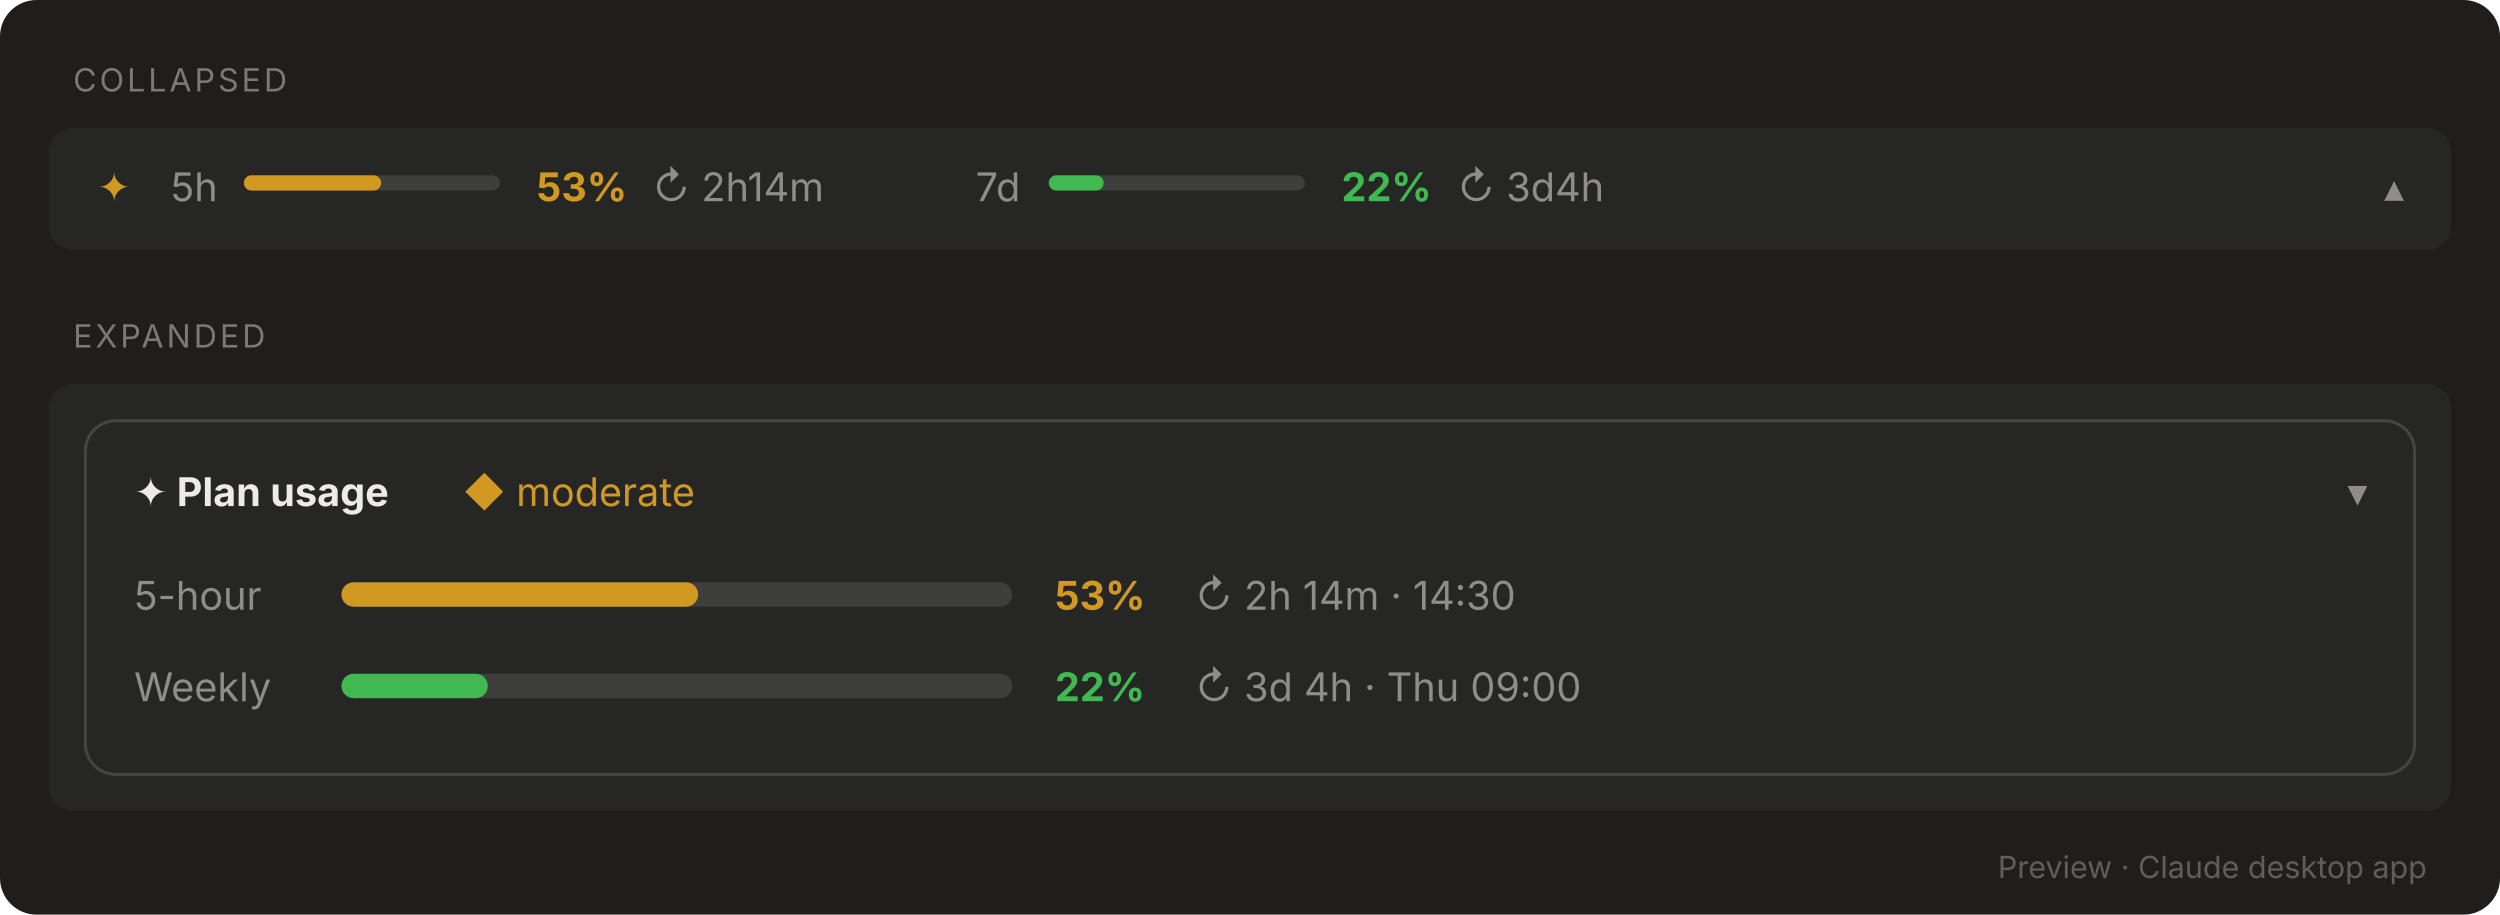
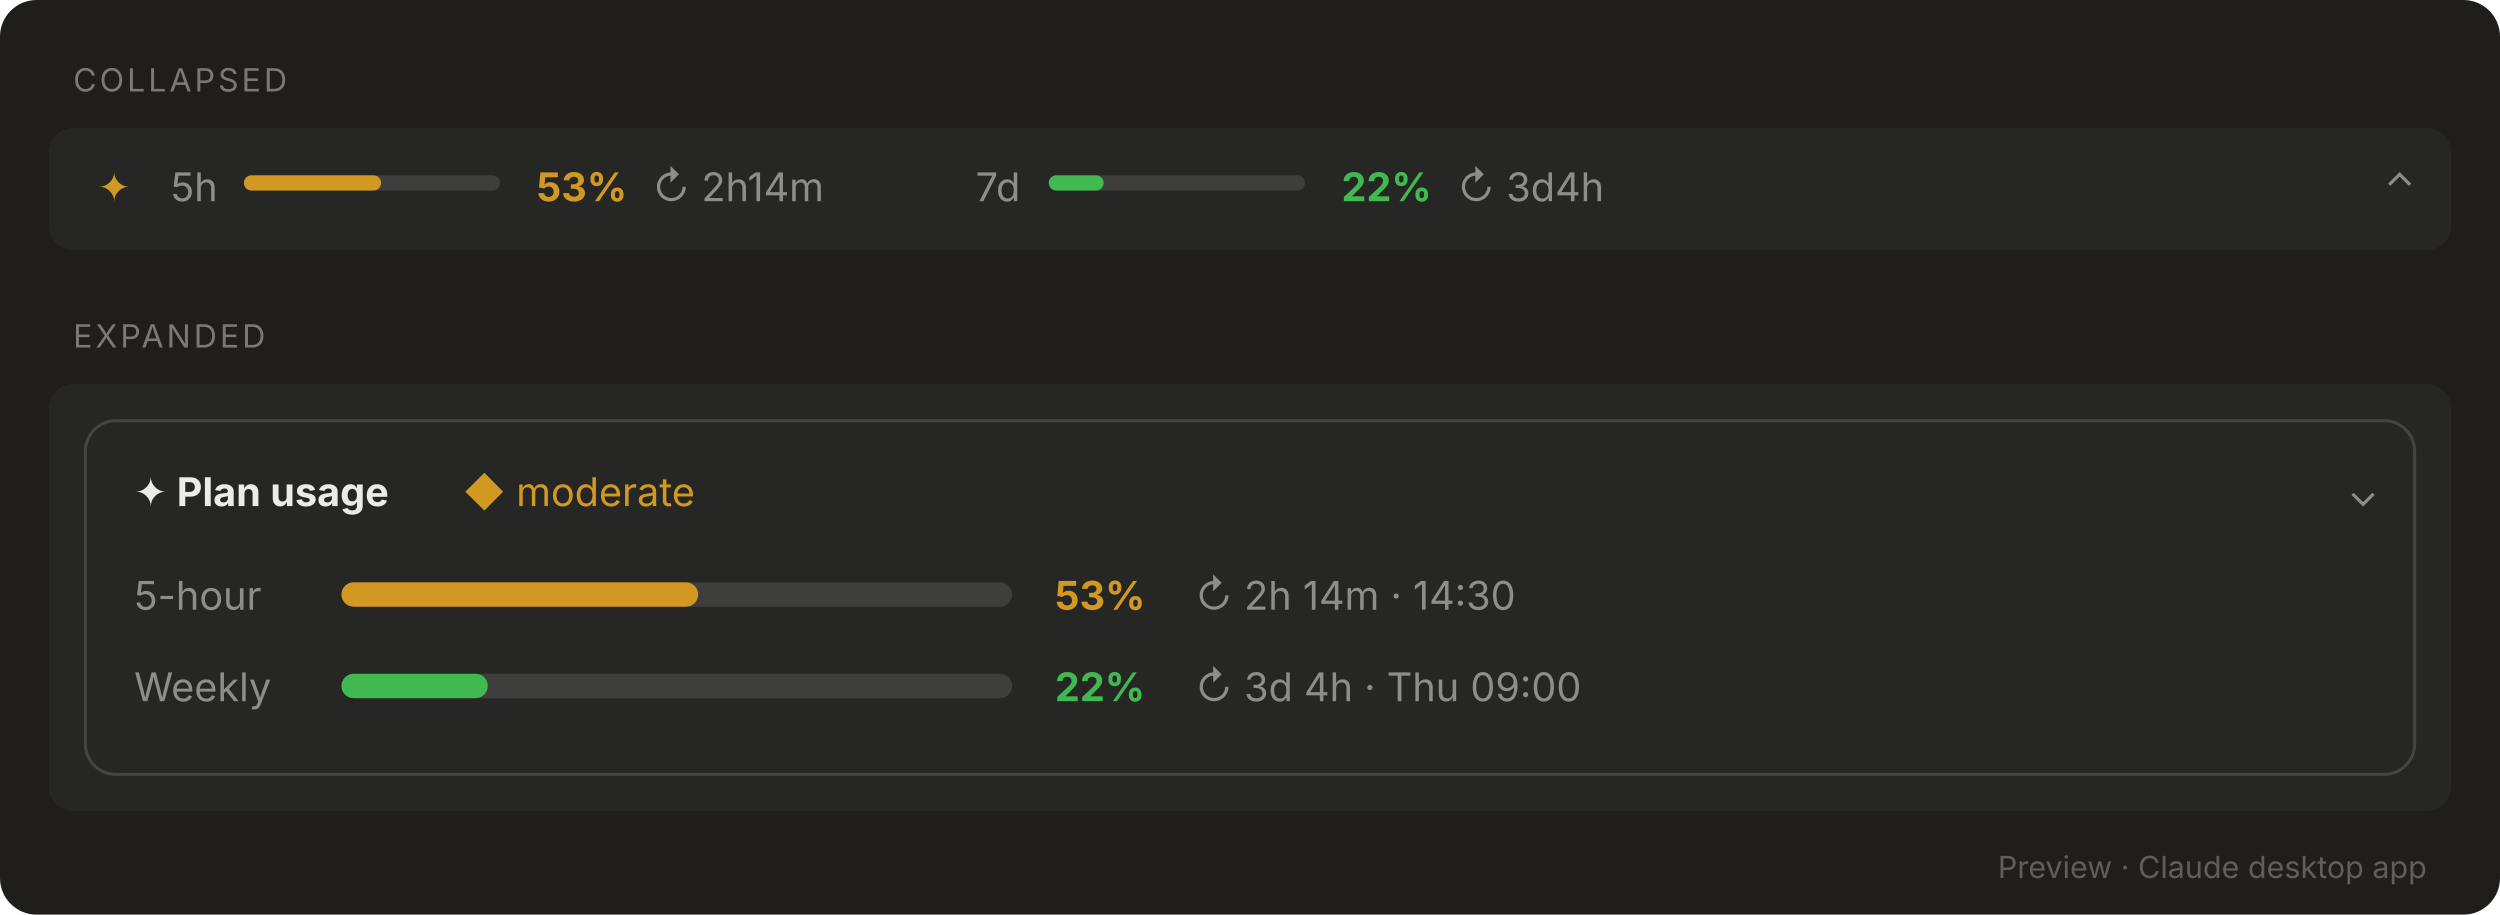
<svg xmlns="http://www.w3.org/2000/svg" width="820" height="300" viewBox="0 0 820 300" font-family="-apple-system, 'Segoe UI', system-ui, sans-serif" font-size="13">
  <rect width="820" height="300" rx="12" fill="#1f1e1c" />
  <text x="24" y="30" font-size="10.5" letter-spacing="1" fill="#7a7975">COLLAPSED</text>
  <rect x="16" y="42" width="788" height="40" rx="8" fill="#262624" />
  <g transform="translate(0,66)">
    <text x="32" y="0" fill="#d29922">✦</text>
    <text x="56" y="0" fill="#8e8d89">5h</text>
    <rect x="80" y="-8.5" width="84" height="5" rx="2.5" fill="rgba(128,128,128,0.28)" />
    <rect x="80" y="-8.5" width="45" height="5" rx="2.5" fill="#d29922" />
    <text x="176" y="0" font-weight="700" fill="#d29922">53%</text>
    <text x="214" y="0" fill="#8e8d89">↻ 2h14m</text>
    <text x="320" y="0" fill="#8e8d89">7d</text>
    <rect x="344" y="-8.5" width="84" height="5" rx="2.5" fill="rgba(128,128,128,0.28)" />
    <rect x="344" y="-8.5" width="18" height="5" rx="2.5" fill="#3fb950" />
    <text x="440" y="0" font-weight="700" fill="#3fb950">22%</text>
    <text x="478" y="0" fill="#8e8d89">↻ 3d4h</text>
-     <text x="782" y="0" fill="#8e8d89">▴</text>
+     <text x="782" y="0" fill="#8e8d89">⌃</text>
  </g>
  <text x="24" y="114" font-size="10.5" letter-spacing="1" fill="#7a7975">EXPANDED</text>
  <rect x="16" y="126" width="788" height="140" rx="8" fill="#262624" />
  <rect x="28" y="138" width="764" height="116" rx="10" fill="none" stroke="#45443f" />
  <text x="44" y="166" font-weight="700" fill="#ecebe8">✦ Plan usage</text>
  <text x="152" y="166" fill="#d29922">◆ moderate</text>
-   <text x="770" y="166" fill="#8e8d89">▾</text>
+   <text x="770" y="166" fill="#8e8d89">⌄</text>
  <g transform="translate(0,200)">
    <text x="44" y="0" fill="#8e8d89">5-hour</text>
    <rect x="112" y="-9" width="220" height="8" rx="4" fill="rgba(128,128,128,0.28)" />
    <rect x="112" y="-9" width="117" height="8" rx="4" fill="#d29922" />
    <text x="346" y="0" font-weight="700" fill="#d29922">53%</text>
    <text x="392" y="0" fill="#8e8d89">↻ 2h 14m · 14:30</text>
  </g>
  <g transform="translate(0,230)">
    <text x="44" y="0" fill="#8e8d89">Weekly</text>
    <rect x="112" y="-9" width="220" height="8" rx="4" fill="rgba(128,128,128,0.28)" />
    <rect x="112" y="-9" width="48" height="8" rx="4" fill="#3fb950" />
    <text x="346" y="0" font-weight="700" fill="#3fb950">22%</text>
    <text x="392" y="0" fill="#8e8d89">↻ 3d 4h · Thu 09:00</text>
  </g>
  <text x="796" y="288" font-size="10" text-anchor="end" fill="#5f5e5a">Preview · Claude desktop app</text>
</svg>
